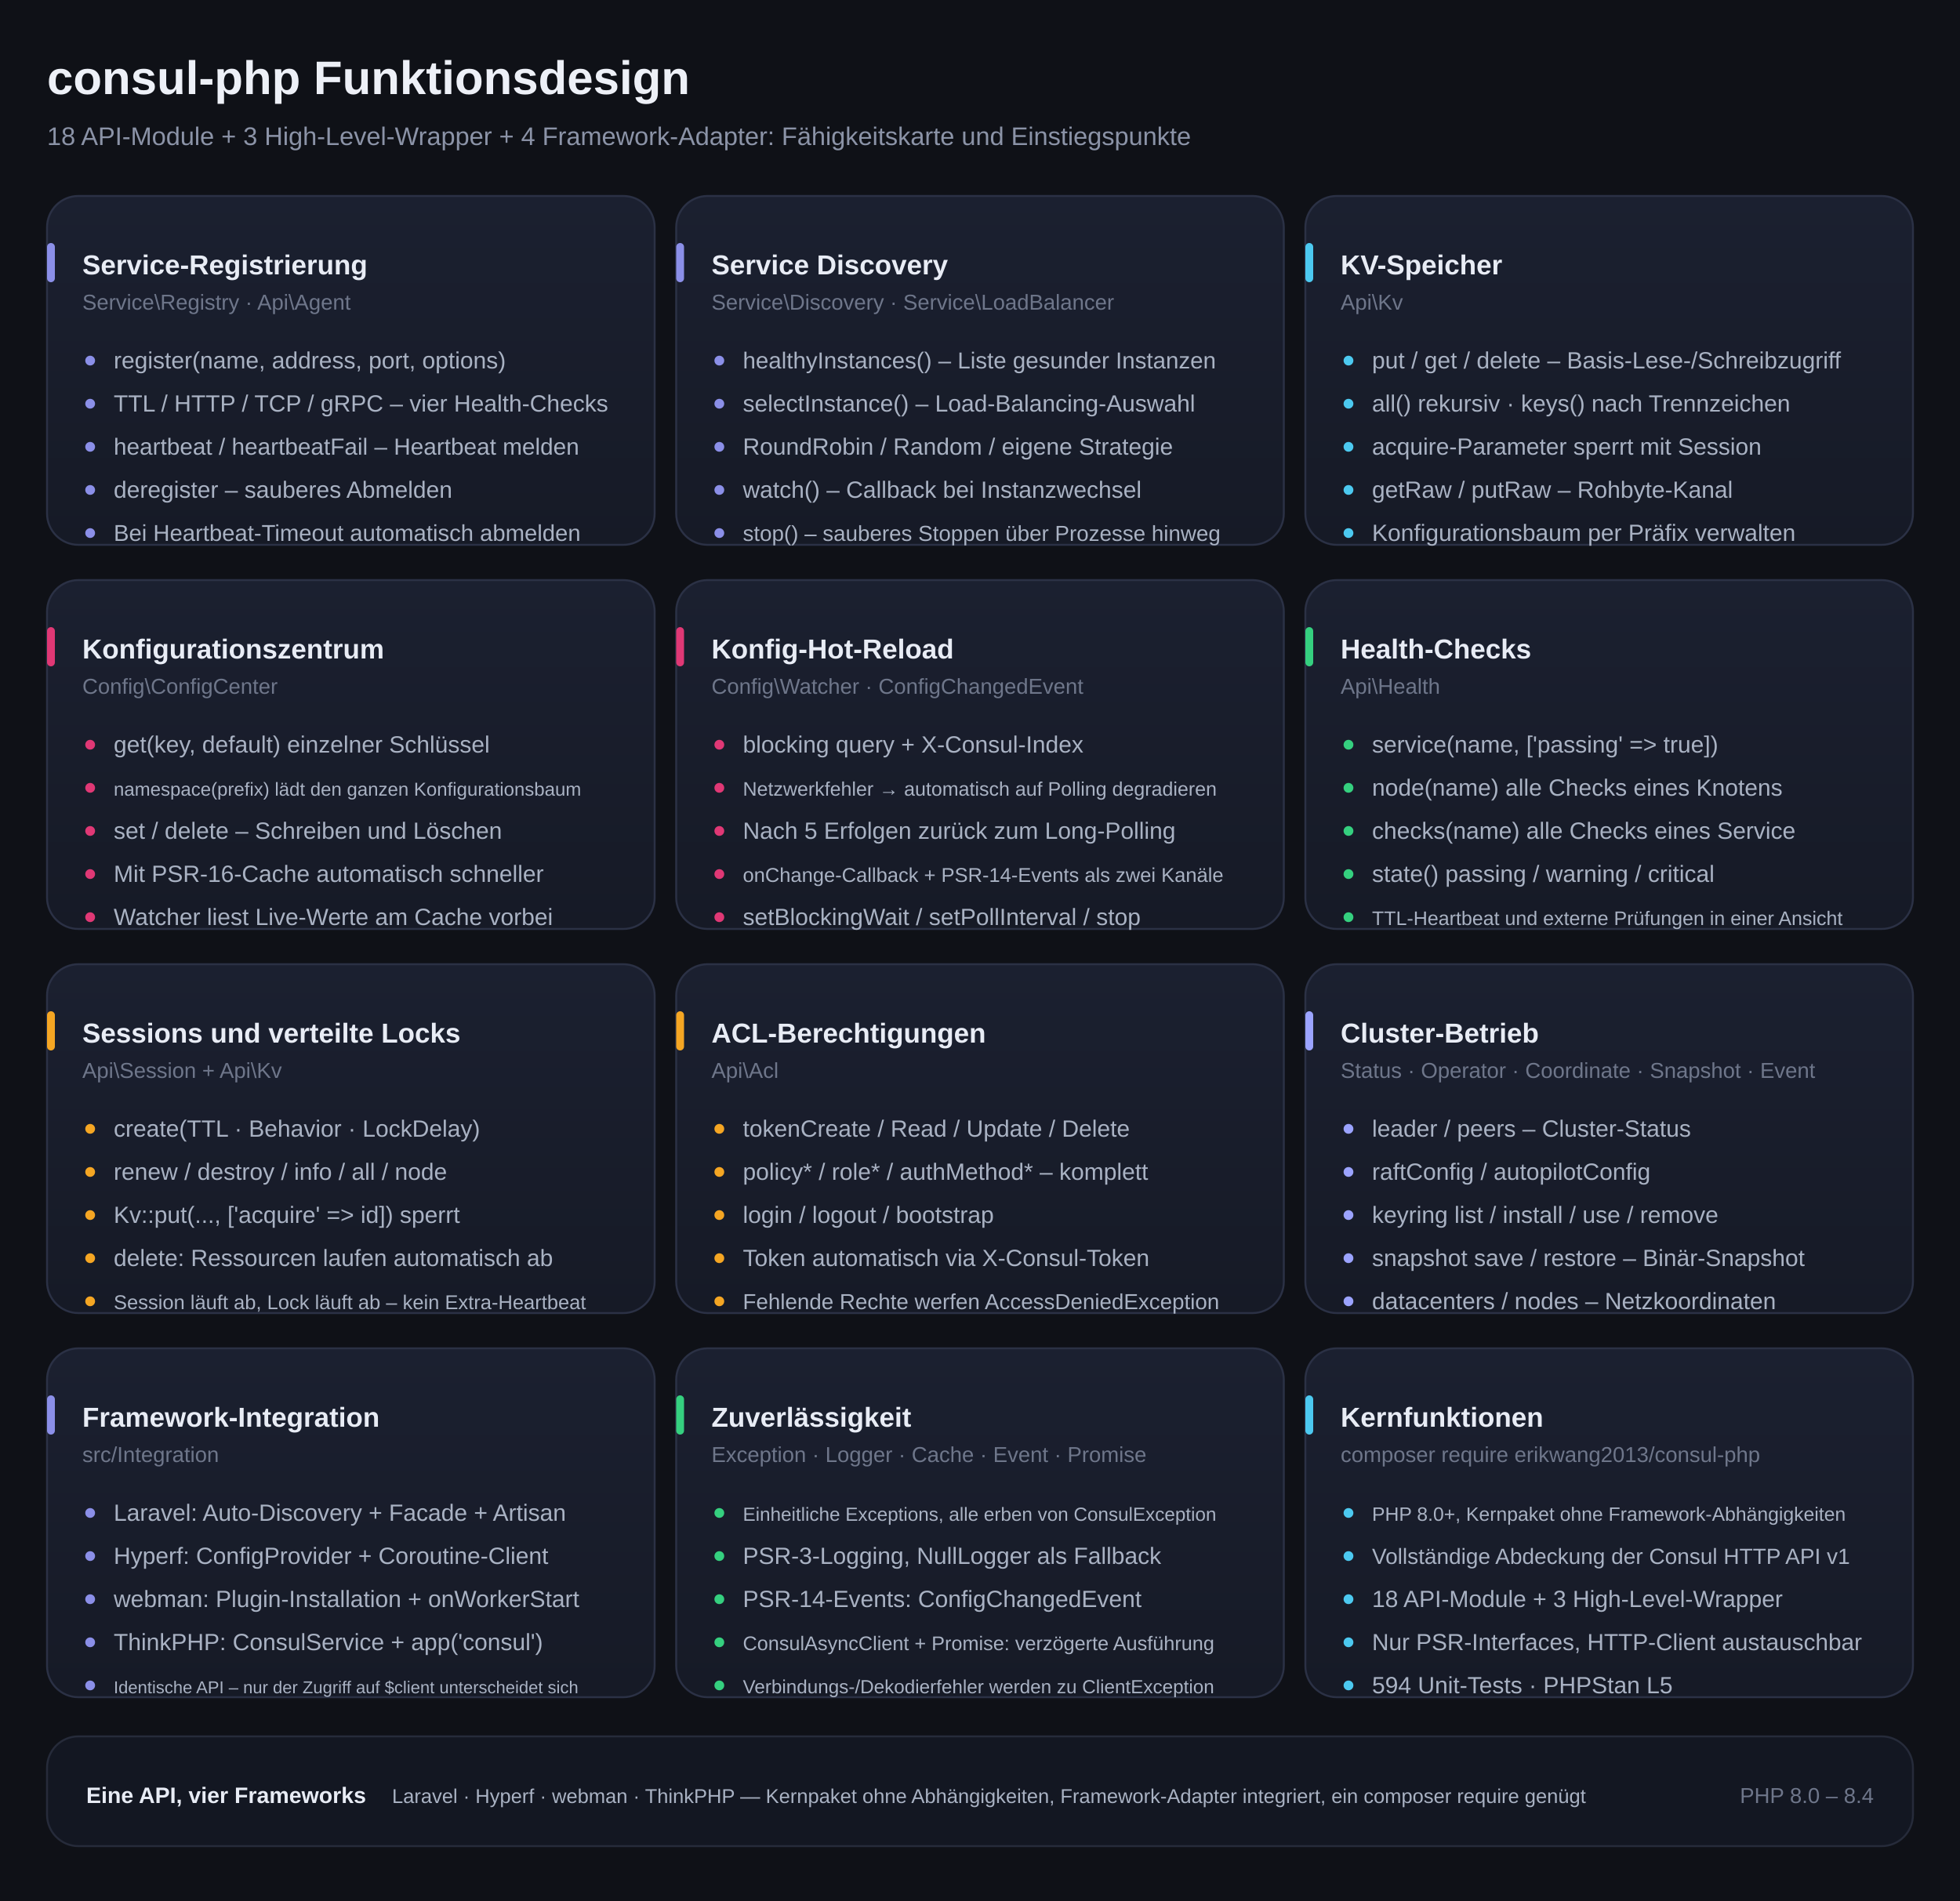
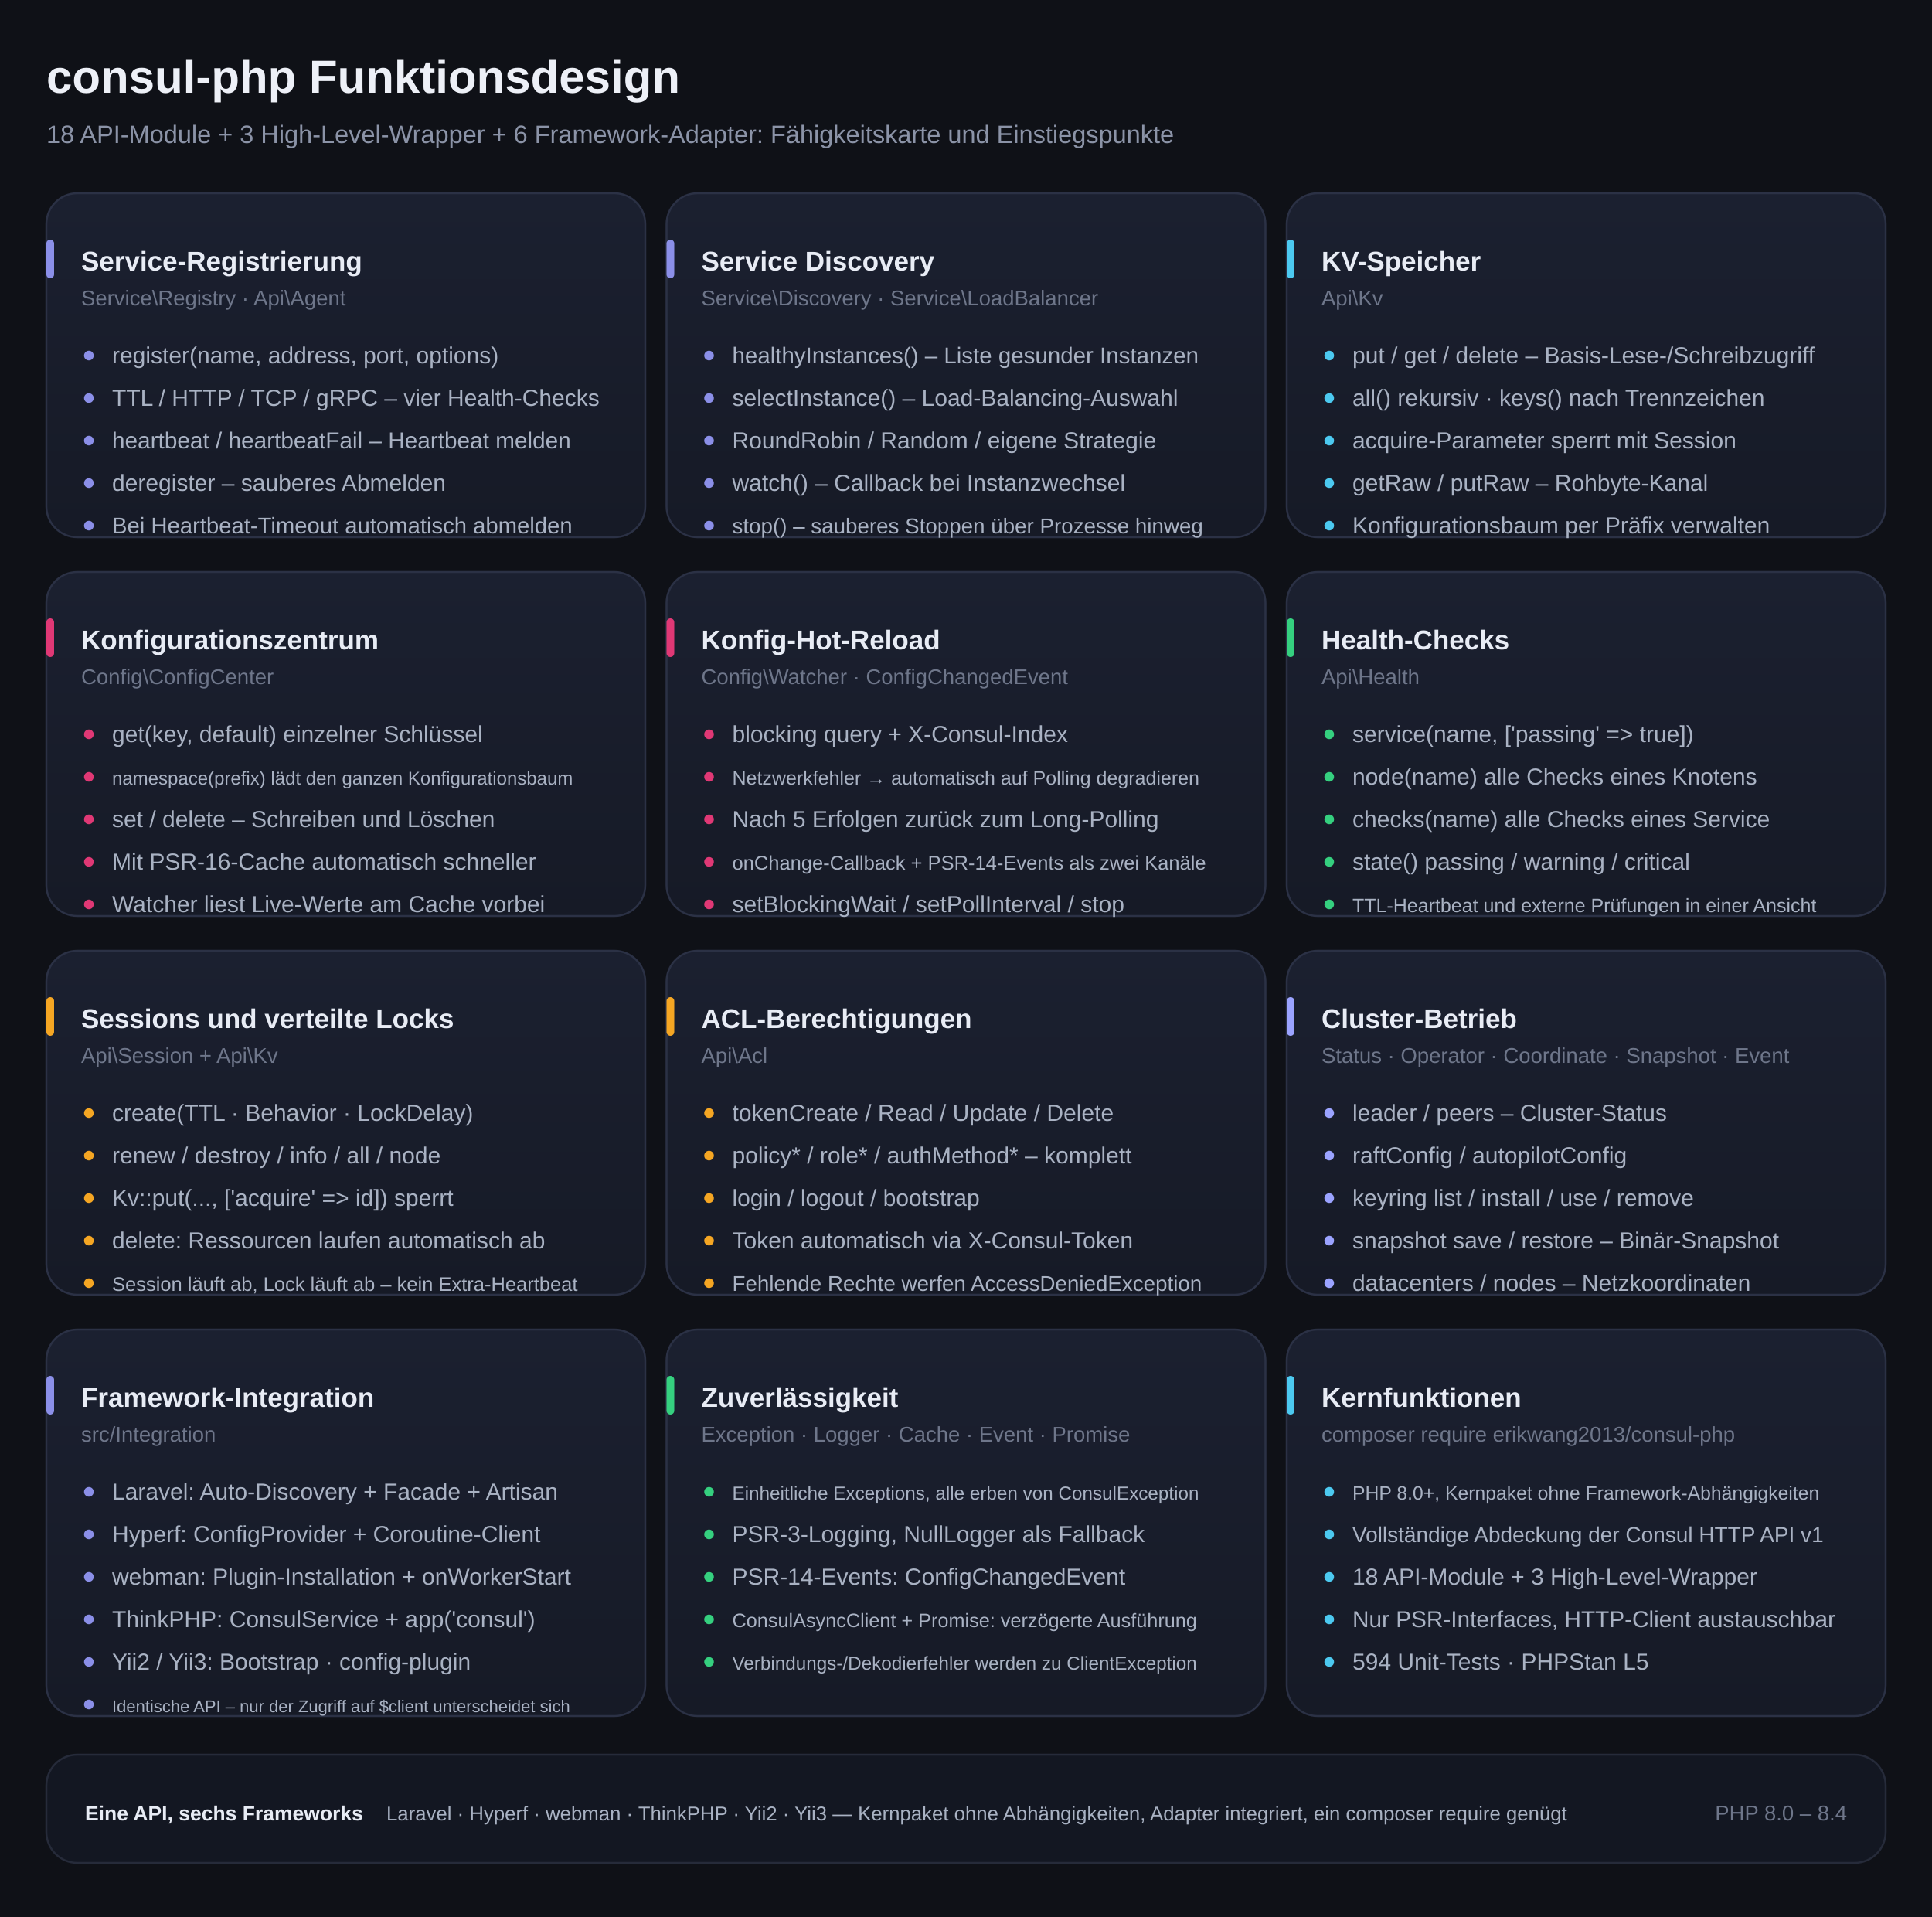
- <svg xmlns="http://www.w3.org/2000/svg" width="1000" height="970" viewBox="0 0 1000 970" role="img" aria-label="consul-php Funktionsdiagramm">
+ <svg xmlns="http://www.w3.org/2000/svg" width="1000" height="992" viewBox="0 0 1000 992" role="img" aria-label="consul-php Funktionsdiagramm">
  <style>
    .t { font-family: -apple-system, BlinkMacSystemFont, "Segoe UI", "Helvetica Neue", Arial, "DejaVu Sans", "Noto Sans SC", "PingFang SC", "Microsoft YaHei", sans-serif; }
    .h1 { font-size: 24px; font-weight: 700; fill: #EDF0F7; }
    .sub { font-size: 13px; fill: #8B93A7; }
    .ct { font-size: 14px; font-weight: 600; fill: #E8ECF5; }
    .cl { font-size: 12px; fill: #A9B2C3; }
    .capi { font-size: 11px; fill: #6E768A; }
  </style>
  <defs>
    <linearGradient id="card" x1="0" y1="0" x2="0" y2="1">
      <stop offset="0" stop-color="#1B2030" />
      <stop offset="1" stop-color="#161A26" />
    </linearGradient>
  </defs>
-   <rect width="1000" height="970" fill="#0F1117" />
+   <rect width="1000" height="992" fill="#0F1117" />
  <g class="t">
    <text class="h1" x="24" y="48">consul-php Funktionsdesign</text>
-     <text class="sub" x="24" y="74">18 API-Module + 3 High-Level-Wrapper + 4 Framework-Adapter: Fähigkeitskarte und Einstiegspunkte</text>
+     <text class="sub" x="24" y="74">18 API-Module + 3 High-Level-Wrapper + 6 Framework-Adapter: Fähigkeitskarte und Einstiegspunkte</text>
    <rect x="24" y="100" width="310" height="178" rx="16" fill="url(#card)" stroke="#2B3145" />
    <rect x="24" y="124" width="4" height="20" rx="2" fill="#8B8FE8" />
    <text class="ct" x="42" y="140">Service-Registrierung</text>
    <text class="capi" x="42" y="158">Service\Registry · Api\Agent</text>
    <circle cx="46" cy="184" r="2.5" fill="#8B8FE8" />
    <text class="cl" x="58" y="188">register(name, address, port, options)</text>
    <circle cx="46" cy="206" r="2.5" fill="#8B8FE8" />
    <text class="cl" x="58" y="210">TTL / HTTP / TCP / gRPC – vier Health-Checks</text>
    <circle cx="46" cy="228" r="2.5" fill="#8B8FE8" />
    <text class="cl" x="58" y="232" style="font-size:11.9px">heartbeat / heartbeatFail – Heartbeat melden</text>
    <circle cx="46" cy="250" r="2.5" fill="#8B8FE8" />
    <text class="cl" x="58" y="254">deregister – sauberes Abmelden</text>
    <circle cx="46" cy="272" r="2.5" fill="#8B8FE8" />
    <text class="cl" x="58" y="276" style="font-size:11.7px">Bei Heartbeat-Timeout automatisch abmelden</text>
    <rect x="345" y="100" width="310" height="178" rx="16" fill="url(#card)" stroke="#2B3145" />
    <rect x="345" y="124" width="4" height="20" rx="2" fill="#8B8FE8" />
    <text class="ct" x="363" y="140">Service Discovery</text>
    <text class="capi" x="363" y="158">Service\Discovery · Service\LoadBalancer</text>
    <circle cx="367" cy="184" r="2.5" fill="#8B8FE8" />
    <text class="cl" x="379" y="188" style="font-size:11.8px">healthyInstances() – Liste gesunder Instanzen</text>
    <circle cx="367" cy="206" r="2.5" fill="#8B8FE8" />
    <text class="cl" x="379" y="210">selectInstance() – Load-Balancing-Auswahl</text>
    <circle cx="367" cy="228" r="2.5" fill="#8B8FE8" />
    <text class="cl" x="379" y="232">RoundRobin / Random / eigene Strategie</text>
    <circle cx="367" cy="250" r="2.5" fill="#8B8FE8" />
    <text class="cl" x="379" y="254">watch() – Callback bei Instanzwechsel</text>
    <circle cx="367" cy="272" r="2.5" fill="#8B8FE8" />
    <text class="cl" x="379" y="276" style="font-size:11.1px">stop() – sauberes Stoppen über Prozesse hinweg</text>
    <rect x="666" y="100" width="310" height="178" rx="16" fill="url(#card)" stroke="#2B3145" />
    <rect x="666" y="124" width="4" height="20" rx="2" fill="#4CC9F0" />
    <text class="ct" x="684" y="140">KV-Speicher</text>
    <text class="capi" x="684" y="158">Api\Kv</text>
    <circle cx="688" cy="184" r="2.5" fill="#4CC9F0" />
    <text class="cl" x="700" y="188">put / get / delete – Basis-Lese-/Schreibzugriff</text>
    <circle cx="688" cy="206" r="2.5" fill="#4CC9F0" />
    <text class="cl" x="700" y="210">all() rekursiv · keys() nach Trennzeichen</text>
    <circle cx="688" cy="228" r="2.5" fill="#4CC9F0" />
    <text class="cl" x="700" y="232">acquire-Parameter sperrt mit Session</text>
    <circle cx="688" cy="250" r="2.5" fill="#4CC9F0" />
    <text class="cl" x="700" y="254">getRaw / putRaw – Rohbyte-Kanal</text>
    <circle cx="688" cy="272" r="2.5" fill="#4CC9F0" />
    <text class="cl" x="700" y="276">Konfigurationsbaum per Präfix verwalten</text>
    <rect x="24" y="296" width="310" height="178" rx="16" fill="url(#card)" stroke="#2B3145" />
    <rect x="24" y="320" width="4" height="20" rx="2" fill="#E03875" />
    <text class="ct" x="42" y="336">Konfigurationszentrum</text>
    <text class="capi" x="42" y="354">Config\ConfigCenter</text>
    <circle cx="46" cy="380" r="2.5" fill="#E03875" />
    <text class="cl" x="58" y="384">get(key, default) einzelner Schlüssel</text>
    <circle cx="46" cy="402" r="2.5" fill="#E03875" />
    <text class="cl" x="58" y="406" style="font-size:9.6px">namespace(prefix) lädt den ganzen Konfigurationsbaum</text>
    <circle cx="46" cy="424" r="2.5" fill="#E03875" />
    <text class="cl" x="58" y="428">set / delete – Schreiben und Löschen</text>
    <circle cx="46" cy="446" r="2.5" fill="#E03875" />
    <text class="cl" x="58" y="450">Mit PSR-16-Cache automatisch schneller</text>
    <circle cx="46" cy="468" r="2.5" fill="#E03875" />
    <text class="cl" x="58" y="472">Watcher liest Live-Werte am Cache vorbei</text>
    <rect x="345" y="296" width="310" height="178" rx="16" fill="url(#card)" stroke="#2B3145" />
    <rect x="345" y="320" width="4" height="20" rx="2" fill="#E03875" />
    <text class="ct" x="363" y="336">Konfig-Hot-Reload</text>
    <text class="capi" x="363" y="354">Config\Watcher · ConfigChangedEvent</text>
    <circle cx="367" cy="380" r="2.5" fill="#E03875" />
    <text class="cl" x="379" y="384">blocking query + X-Consul-Index</text>
    <circle cx="367" cy="402" r="2.5" fill="#E03875" />
    <text class="cl" x="379" y="406" style="font-size:10px">Netzwerkfehler → automatisch auf Polling degradieren</text>
    <circle cx="367" cy="424" r="2.5" fill="#E03875" />
    <text class="cl" x="379" y="428">Nach 5 Erfolgen zurück zum Long-Polling</text>
    <circle cx="367" cy="446" r="2.5" fill="#E03875" />
    <text class="cl" x="379" y="450" style="font-size:10.2px">onChange-Callback + PSR-14-Events als zwei Kanäle</text>
    <circle cx="367" cy="468" r="2.5" fill="#E03875" />
    <text class="cl" x="379" y="472">setBlockingWait / setPollInterval / stop</text>
    <rect x="666" y="296" width="310" height="178" rx="16" fill="url(#card)" stroke="#2B3145" />
    <rect x="666" y="320" width="4" height="20" rx="2" fill="#35D07F" />
    <text class="ct" x="684" y="336">Health-Checks</text>
    <text class="capi" x="684" y="354">Api\Health</text>
    <circle cx="688" cy="380" r="2.5" fill="#35D07F" />
    <text class="cl" x="700" y="384">service(name, ['passing' =&gt; true])</text>
    <circle cx="688" cy="402" r="2.5" fill="#35D07F" />
    <text class="cl" x="700" y="406">node(name) alle Checks eines Knotens</text>
    <circle cx="688" cy="424" r="2.5" fill="#35D07F" />
    <text class="cl" x="700" y="428">checks(name) alle Checks eines Service</text>
    <circle cx="688" cy="446" r="2.5" fill="#35D07F" />
    <text class="cl" x="700" y="450">state() passing / warning / critical</text>
    <circle cx="688" cy="468" r="2.5" fill="#35D07F" />
    <text class="cl" x="700" y="472" style="font-size:10px">TTL-Heartbeat und externe Prüfungen in einer Ansicht</text>
    <rect x="24" y="492" width="310" height="178" rx="16" fill="url(#card)" stroke="#2B3145" />
    <rect x="24" y="516" width="4" height="20" rx="2" fill="#F5A623" />
    <text class="ct" x="42" y="532">Sessions und verteilte Locks</text>
    <text class="capi" x="42" y="550">Api\Session + Api\Kv</text>
    <circle cx="46" cy="576" r="2.5" fill="#F5A623" />
    <text class="cl" x="58" y="580">create(TTL · Behavior · LockDelay)</text>
    <circle cx="46" cy="598" r="2.5" fill="#F5A623" />
    <text class="cl" x="58" y="602">renew / destroy / info / all / node</text>
    <circle cx="46" cy="620" r="2.5" fill="#F5A623" />
    <text class="cl" x="58" y="624">Kv::put(..., ['acquire' =&gt; id]) sperrt</text>
    <circle cx="46" cy="642" r="2.5" fill="#F5A623" />
    <text class="cl" x="58" y="646">delete: Ressourcen laufen automatisch ab</text>
    <circle cx="46" cy="664" r="2.5" fill="#F5A623" />
    <text class="cl" x="58" y="668" style="font-size:10.2px">Session läuft ab, Lock läuft ab – kein Extra-Heartbeat</text>
    <rect x="345" y="492" width="310" height="178" rx="16" fill="url(#card)" stroke="#2B3145" />
    <rect x="345" y="516" width="4" height="20" rx="2" fill="#F5A623" />
    <text class="ct" x="363" y="532">ACL-Berechtigungen</text>
    <text class="capi" x="363" y="550">Api\Acl</text>
    <circle cx="367" cy="576" r="2.5" fill="#F5A623" />
    <text class="cl" x="379" y="580">tokenCreate / Read / Update / Delete</text>
    <circle cx="367" cy="598" r="2.5" fill="#F5A623" />
    <text class="cl" x="379" y="602">policy* / role* / authMethod* – komplett</text>
    <circle cx="367" cy="620" r="2.5" fill="#F5A623" />
    <text class="cl" x="379" y="624">login / logout / bootstrap</text>
    <circle cx="367" cy="642" r="2.5" fill="#F5A623" />
    <text class="cl" x="379" y="646">Token automatisch via X-Consul-Token</text>
    <circle cx="367" cy="664" r="2.5" fill="#F5A623" />
    <text class="cl" x="379" y="668" style="font-size:11.1px">Fehlende Rechte werfen AccessDeniedException</text>
    <rect x="666" y="492" width="310" height="178" rx="16" fill="url(#card)" stroke="#2B3145" />
    <rect x="666" y="516" width="4" height="20" rx="2" fill="#9BA3FF" />
    <text class="ct" x="684" y="532">Cluster-Betrieb</text>
    <text class="capi" x="684" y="550">Status · Operator · Coordinate · Snapshot · Event</text>
    <circle cx="688" cy="576" r="2.5" fill="#9BA3FF" />
    <text class="cl" x="700" y="580">leader / peers – Cluster-Status</text>
    <circle cx="688" cy="598" r="2.5" fill="#9BA3FF" />
    <text class="cl" x="700" y="602">raftConfig / autopilotConfig</text>
    <circle cx="688" cy="620" r="2.5" fill="#9BA3FF" />
    <text class="cl" x="700" y="624">keyring list / install / use / remove</text>
    <circle cx="688" cy="642" r="2.5" fill="#9BA3FF" />
    <text class="cl" x="700" y="646">snapshot save / restore – Binär-Snapshot</text>
    <circle cx="688" cy="664" r="2.5" fill="#9BA3FF" />
    <text class="cl" x="700" y="668">datacenters / nodes – Netzkoordinaten</text>
-     <rect x="24" y="688" width="310" height="178" rx="16" fill="url(#card)" stroke="#2B3145" />
+     <rect x="24" y="688" width="310" height="200" rx="16" fill="url(#card)" stroke="#2B3145" />
    <rect x="24" y="712" width="4" height="20" rx="2" fill="#8B8FE8" />
    <text class="ct" x="42" y="728">Framework-Integration</text>
    <text class="capi" x="42" y="746">src/Integration</text>
    <circle cx="46" cy="772" r="2.5" fill="#8B8FE8" />
    <text class="cl" x="58" y="776">Laravel: Auto-Discovery + Facade + Artisan</text>
    <circle cx="46" cy="794" r="2.5" fill="#8B8FE8" />
    <text class="cl" x="58" y="798">Hyperf: ConfigProvider + Coroutine-Client</text>
    <circle cx="46" cy="816" r="2.5" fill="#8B8FE8" />
    <text class="cl" x="58" y="820">webman: Plugin-Installation + onWorkerStart</text>
    <circle cx="46" cy="838" r="2.5" fill="#8B8FE8" />
    <text class="cl" x="58" y="842">ThinkPHP: ConsulService + app('consul')</text>
    <circle cx="46" cy="860" r="2.5" fill="#8B8FE8" />
-     <text class="cl" x="58" y="864" style="font-size:8.8px">Identische API – nur der Zugriff auf $client unterscheidet sich</text>
-     <rect x="345" y="688" width="310" height="178" rx="16" fill="url(#card)" stroke="#2B3145" />
+     <text class="cl" x="58" y="864">Yii2 / Yii3: Bootstrap · config-plugin</text>
+     <circle cx="46" cy="882" r="2.5" fill="#8B8FE8" />
+     <text class="cl" x="58" y="886" style="font-size:8.8px">Identische API – nur der Zugriff auf $client unterscheidet sich</text>
+     <rect x="345" y="688" width="310" height="200" rx="16" fill="url(#card)" stroke="#2B3145" />
    <rect x="345" y="712" width="4" height="20" rx="2" fill="#35D07F" />
    <text class="ct" x="363" y="728">Zuverlässigkeit</text>
    <text class="capi" x="363" y="746">Exception · Logger · Cache · Event · Promise</text>
    <circle cx="367" cy="772" r="2.5" fill="#35D07F" />
    <text class="cl" x="379" y="776" style="font-size:9.7px">Einheitliche Exceptions, alle erben von ConsulException</text>
    <circle cx="367" cy="794" r="2.5" fill="#35D07F" />
    <text class="cl" x="379" y="798">PSR-3-Logging, NullLogger als Fallback</text>
    <circle cx="367" cy="816" r="2.5" fill="#35D07F" />
    <text class="cl" x="379" y="820">PSR-14-Events: ConfigChangedEvent</text>
    <circle cx="367" cy="838" r="2.5" fill="#35D07F" />
    <text class="cl" x="379" y="842" style="font-size:10.1px">ConsulAsyncClient + Promise: verzögerte Ausführung</text>
    <circle cx="367" cy="860" r="2.5" fill="#35D07F" />
    <text class="cl" x="379" y="864" style="font-size:9.7px">Verbindungs-/Dekodierfehler werden zu ClientException</text>
-     <rect x="666" y="688" width="310" height="178" rx="16" fill="url(#card)" stroke="#2B3145" />
+     <rect x="666" y="688" width="310" height="200" rx="16" fill="url(#card)" stroke="#2B3145" />
    <rect x="666" y="712" width="4" height="20" rx="2" fill="#4CC9F0" />
    <text class="ct" x="684" y="728">Kernfunktionen</text>
    <text class="capi" x="684" y="746">composer require erikwang2013/consul-php</text>
    <circle cx="688" cy="772" r="2.5" fill="#4CC9F0" />
    <text class="cl" x="700" y="776" style="font-size:9.9px">PHP 8.0+, Kernpaket ohne Framework-Abhängigkeiten</text>
    <circle cx="688" cy="794" r="2.5" fill="#4CC9F0" />
    <text class="cl" x="700" y="798" style="font-size:11.2px">Vollständige Abdeckung der Consul HTTP API v1</text>
    <circle cx="688" cy="816" r="2.5" fill="#4CC9F0" />
    <text class="cl" x="700" y="820">18 API-Module + 3 High-Level-Wrapper</text>
    <circle cx="688" cy="838" r="2.5" fill="#4CC9F0" />
    <text class="cl" x="700" y="842" style="font-size:11.9px">Nur PSR-Interfaces, HTTP-Client austauschbar</text>
    <circle cx="688" cy="860" r="2.5" fill="#4CC9F0" />
    <text class="cl" x="700" y="864">594 Unit-Tests · PHPStan L5</text>
-     <rect x="24" y="886" width="952" height="56" rx="16" fill="#131722" stroke="#262B3A" />
-     <text class="ct" x="44" y="920" style="font-size:11.4px">Eine API, vier Frameworks</text>
-     <text class="cl" x="200" y="920" style="font-size:10.2px">Laravel · Hyperf · webman · ThinkPHP — Kernpaket ohne Abhängigkeiten, Framework-Adapter integriert, ein composer require genügt</text>
-     <text class="capi" x="956" y="920" text-anchor="end">PHP 8.0 – 8.4</text>
+     <rect x="24" y="908" width="952" height="56" rx="16" fill="#131722" stroke="#262B3A" />
+     <text class="ct" x="44" y="942" style="font-size:10.6px">Eine API, sechs Frameworks</text>
+     <text class="cl" x="200" y="942" style="font-size:10.3px">Laravel · Hyperf · webman · ThinkPHP · Yii2 · Yii3 — Kernpaket ohne Abhängigkeiten, Adapter integriert, ein composer require genügt</text>
+     <text class="capi" x="956" y="942" text-anchor="end">PHP 8.0 – 8.4</text>
  </g>
</svg>
